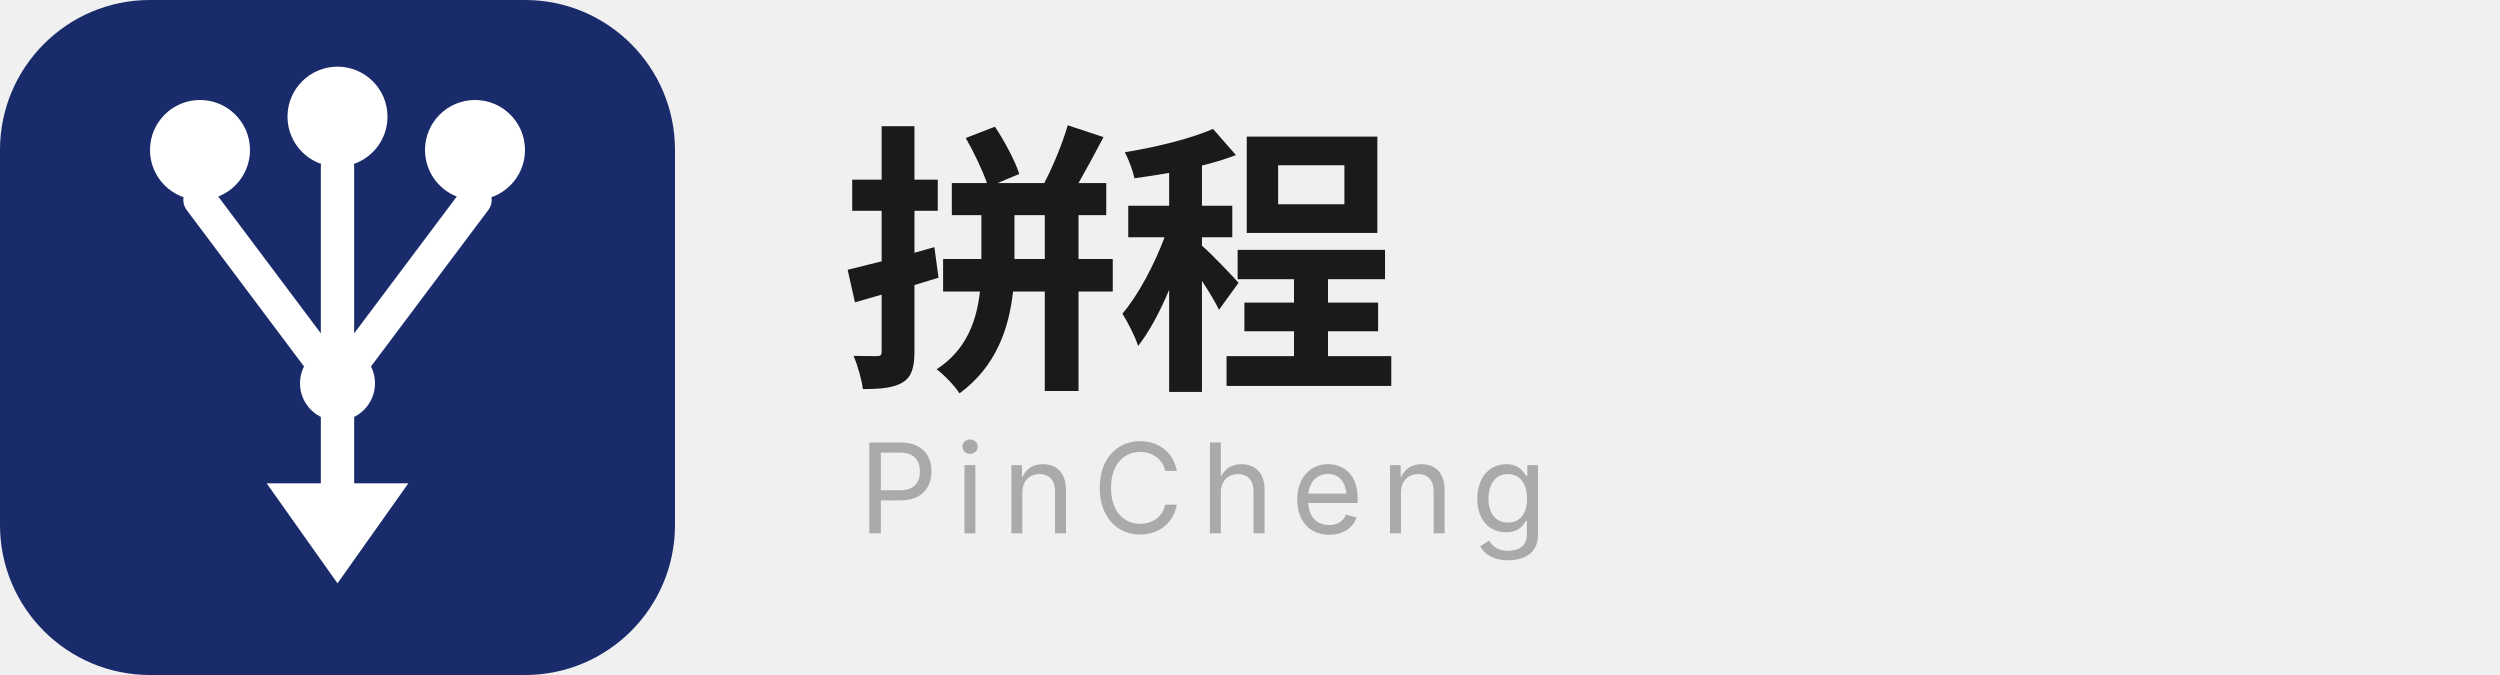
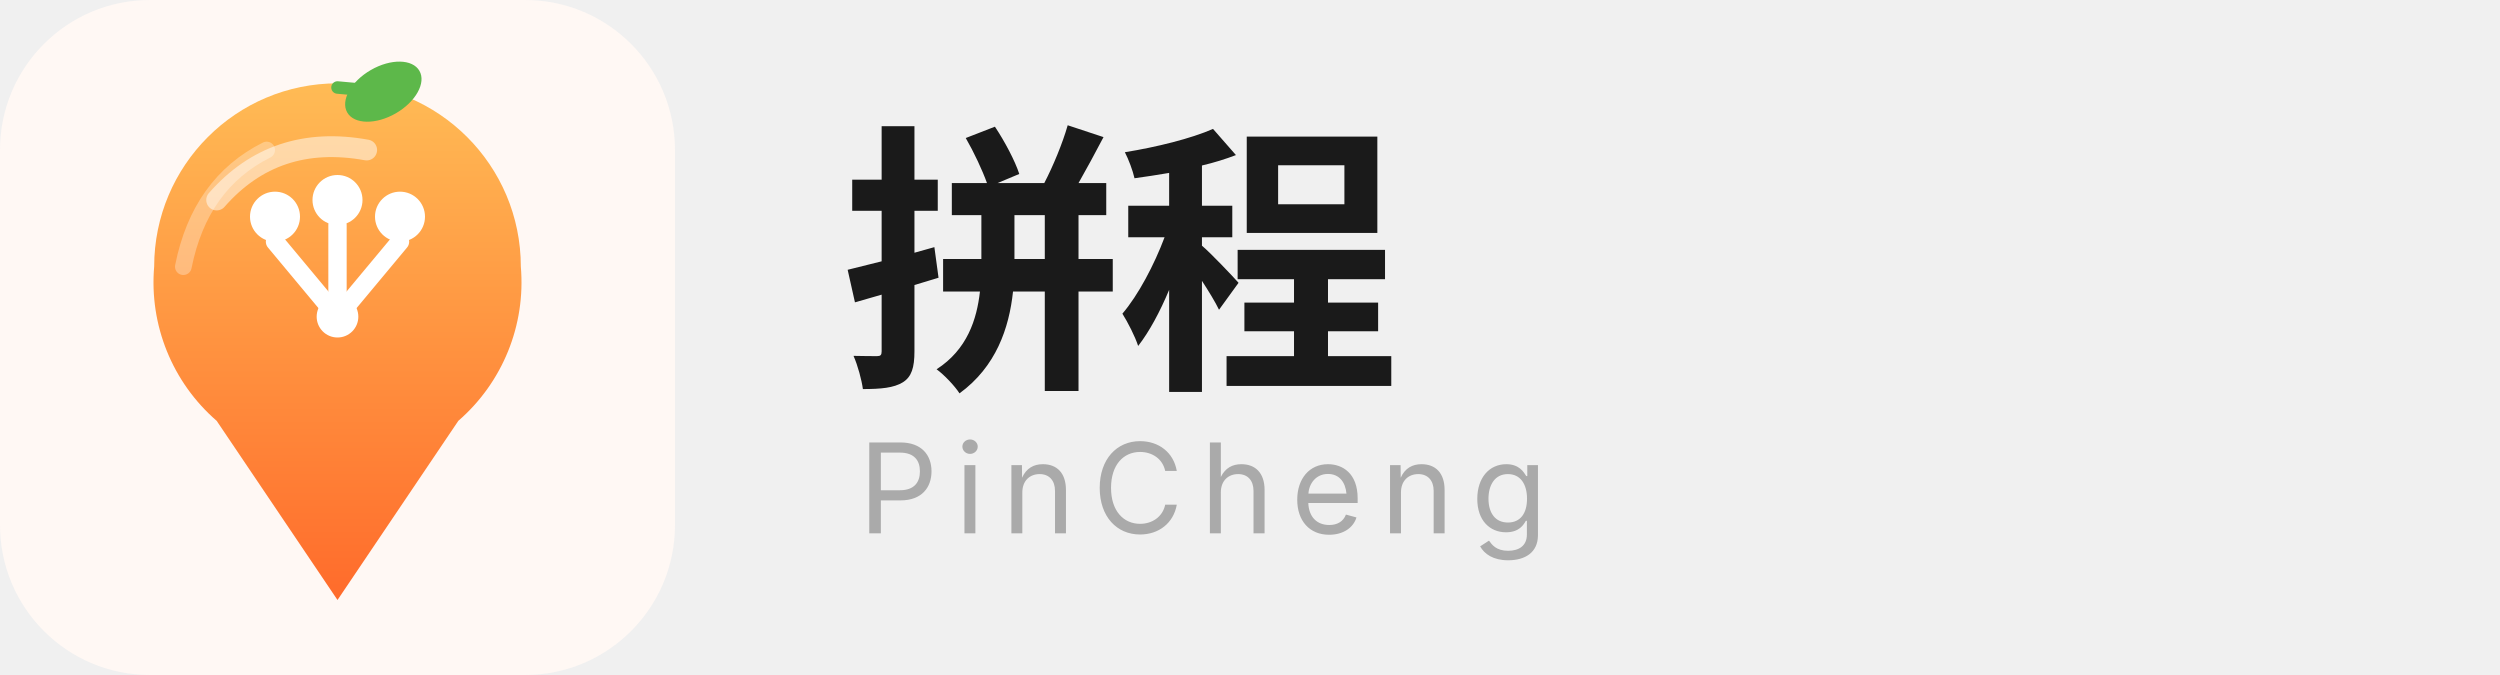
<svg xmlns="http://www.w3.org/2000/svg" viewBox="0 0 300 81" width="300" height="81">
-   <rect width="81" height="81" rx="18" fill="#1A2B6B" />
-   <circle cx="24" cy="18" r="6" fill="white" />
-   <circle cx="40.5" cy="14" r="6" fill="white" />
-   <circle cx="57" cy="18" r="6" fill="white" />
-   <line x1="24" y1="24" x2="40.5" y2="46" stroke="white" stroke-width="4" stroke-linecap="round" />
-   <line x1="40.5" y1="20" x2="40.5" y2="46" stroke="white" stroke-width="4" stroke-linecap="round" />
-   <line x1="57" y1="24" x2="40.5" y2="46" stroke="white" stroke-width="4" stroke-linecap="round" />
-   <circle cx="40.5" cy="46" r="4.5" fill="white" />
-   <line x1="40.5" y1="50" x2="40.5" y2="62" stroke="white" stroke-width="4" stroke-linecap="round" />
-   <polygon points="40.5,70 32,58 49,58" fill="white" />
+   <defs>
+     <linearGradient id="orangeGrad" x1="0.5" y1="0" x2="0.5" y2="1">
+       <stop offset="0%" stop-color="#FFBB55" />
+       <stop offset="100%" stop-color="#FF6B2B" />
+     </linearGradient>
+   </defs>
+   <rect width="81" height="81" rx="18" fill="#FFF8F4" />
+   <path d="     M 40.5 10     A 22 22 0 0 1 62.5 32     A 22 22 0 0 1 55 50.5     L 40.5 72     L 26 50.5     A 22 22 0 0 1 18.5 32     A 22 22 0 0 1 40.5 10     Z   " fill="url(#orangeGrad)" />
+   <path d="M 26 24 Q 33 16 44 18" stroke="rgba(255,255,255,0.50)" stroke-width="2.5" fill="none" stroke-linecap="round" />
+   <path d="M 22 32 Q 24 22 32 18" stroke="rgba(255,255,255,0.30)" stroke-width="2" fill="none" stroke-linecap="round" />
+   <ellipse cx="46" cy="11" rx="5" ry="3" fill="#5DB84A" transform="rotate(-30 46 11)" />
+   <line x1="40.5" y1="10.5" x2="46" y2="11" stroke="#5DB84A" stroke-width="1.5" stroke-linecap="round" />
+   <circle cx="33" cy="26" r="3" fill="white" />
+   <circle cx="40.5" cy="24" r="3" fill="white" />
+   <circle cx="48" cy="26" r="3" fill="white" />
+   <line x1="33" y1="29" x2="40.5" y2="38" stroke="white" stroke-width="2.2" stroke-linecap="round" />
+   <line x1="40.5" y1="27" x2="40.5" y2="38" stroke="white" stroke-width="2.2" stroke-linecap="round" />
+   <line x1="48" y1="29" x2="40.5" y2="38" stroke="white" stroke-width="2.2" stroke-linecap="round" />
+   <circle cx="40.5" cy="38" r="2.5" fill="white" />
  <text x="101" y="44" font-family="PingFang SC, Noto Sans SC, sans-serif" font-size="34" font-weight="700" fill="#1A1A1A" letter-spacing="-1">拼程</text>
  <text x="103" y="64" font-family="SF Pro Display, Helvetica Neue, sans-serif" font-size="15" font-weight="400" fill="#AAAAAA" letter-spacing="2">PinCheng</text>
</svg>
